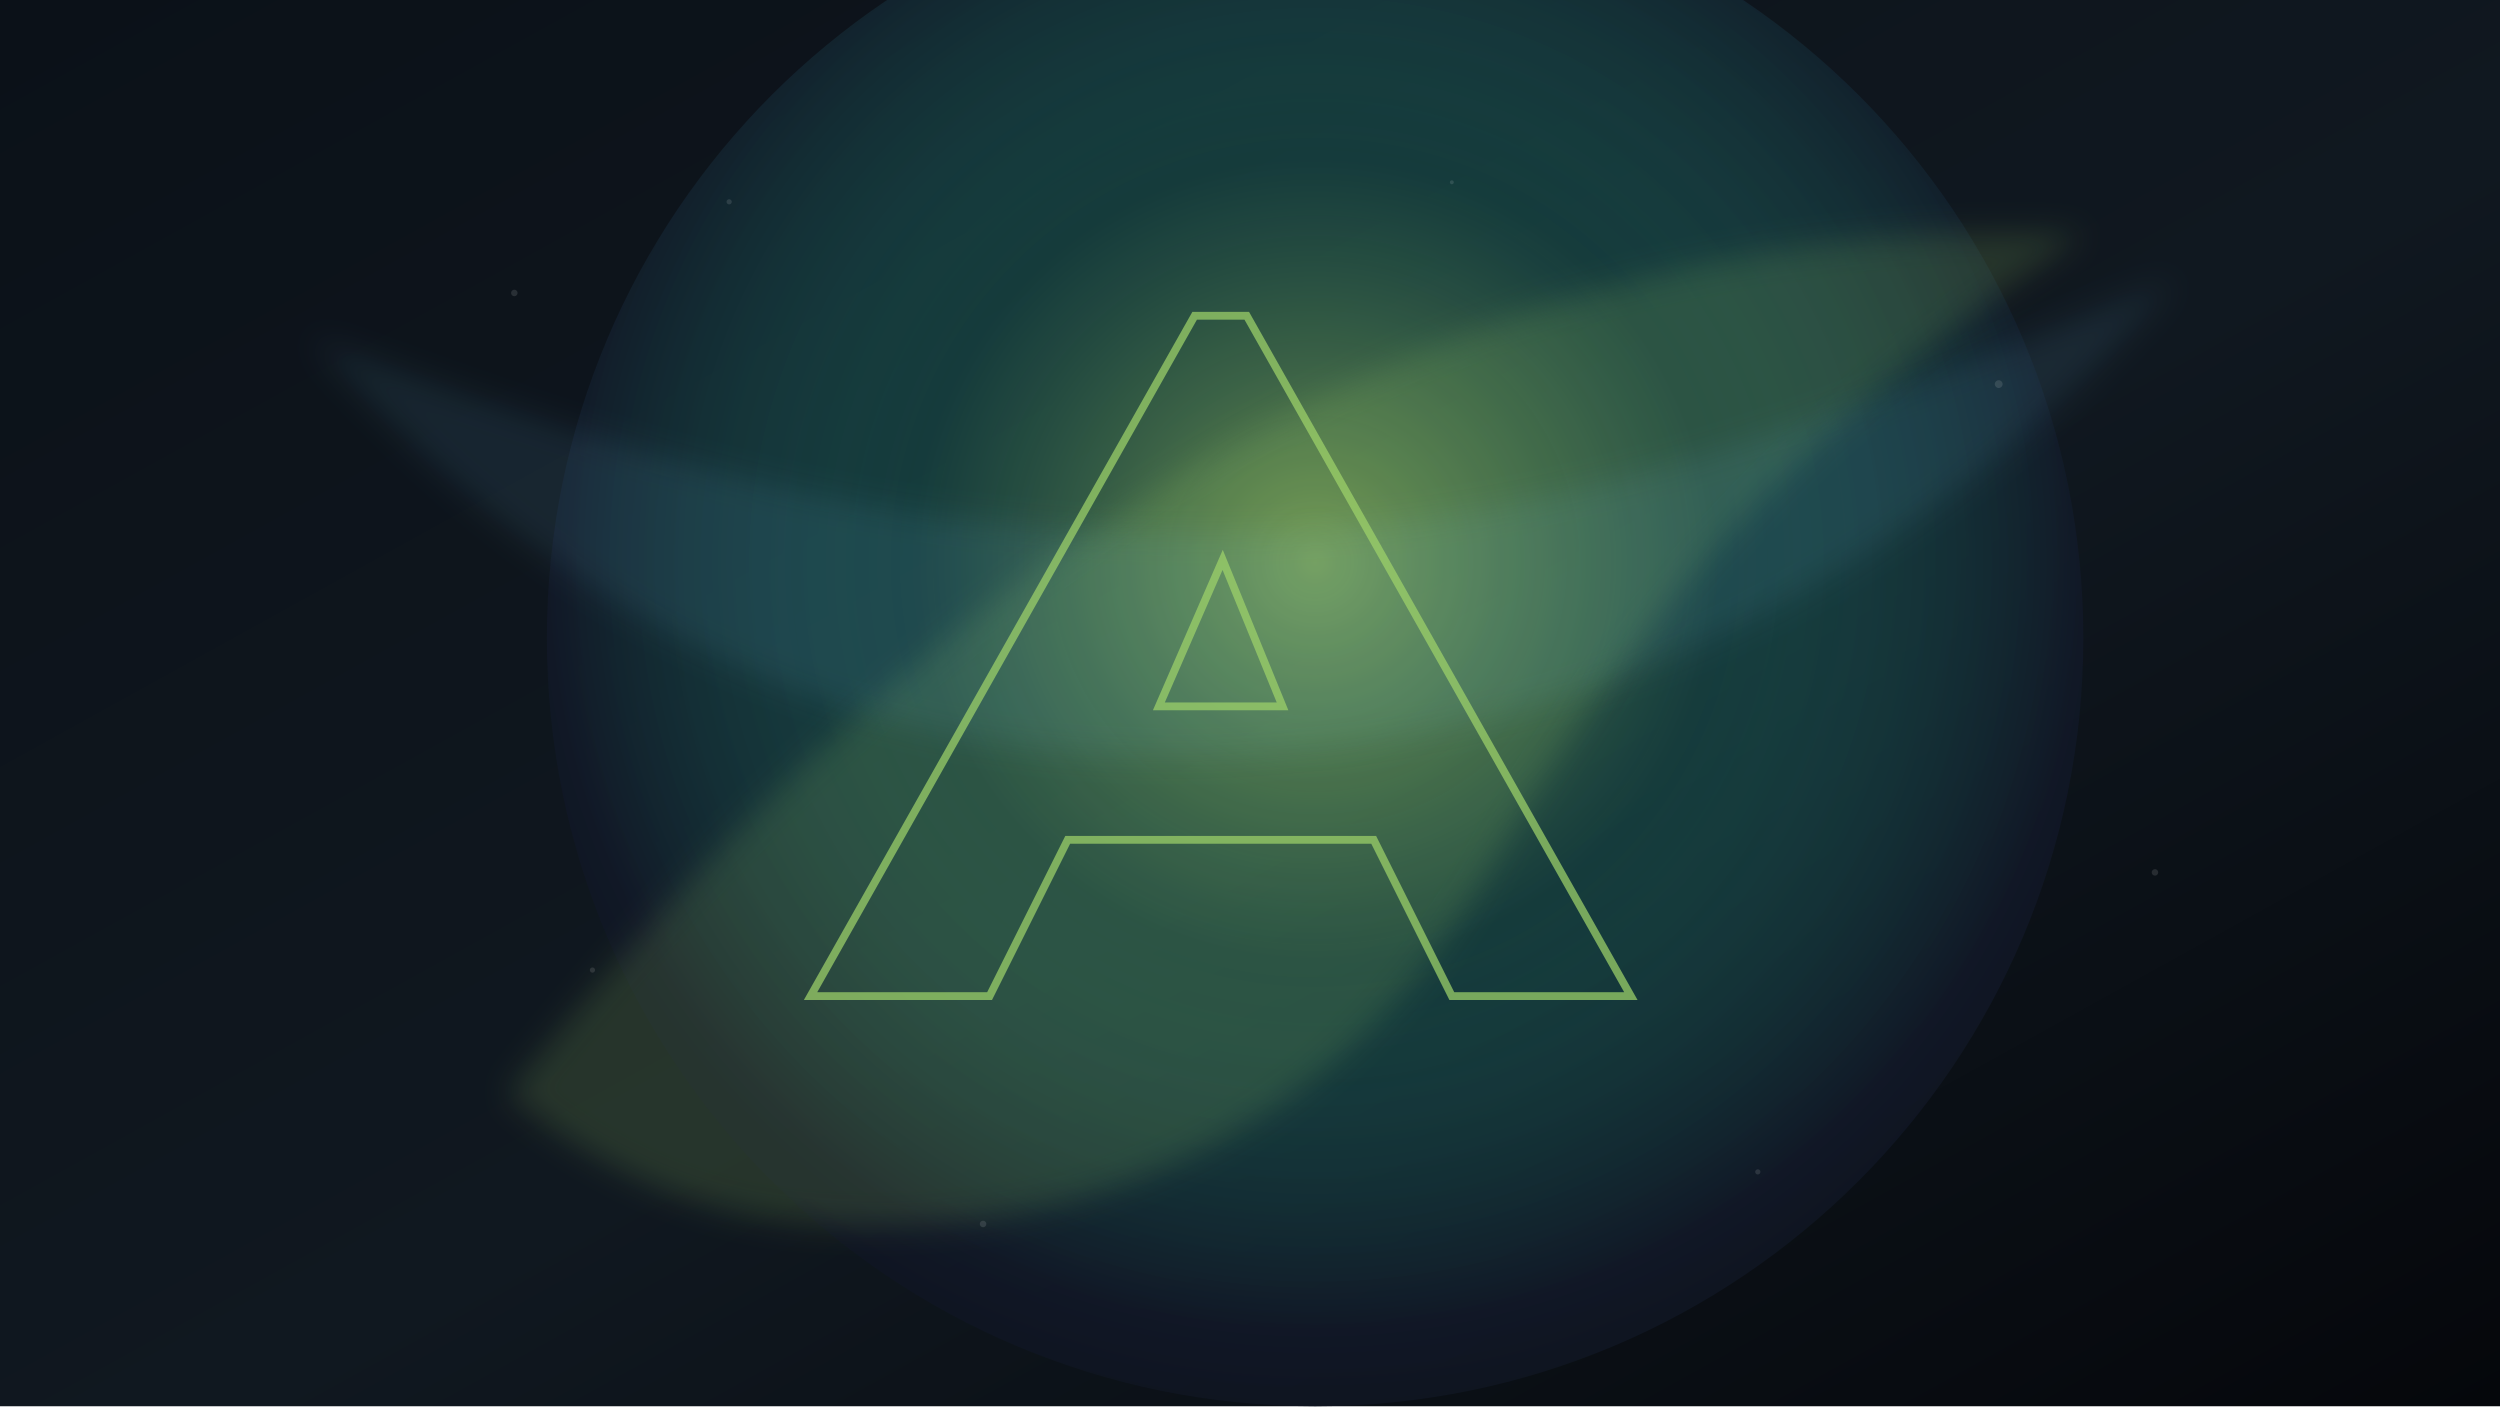
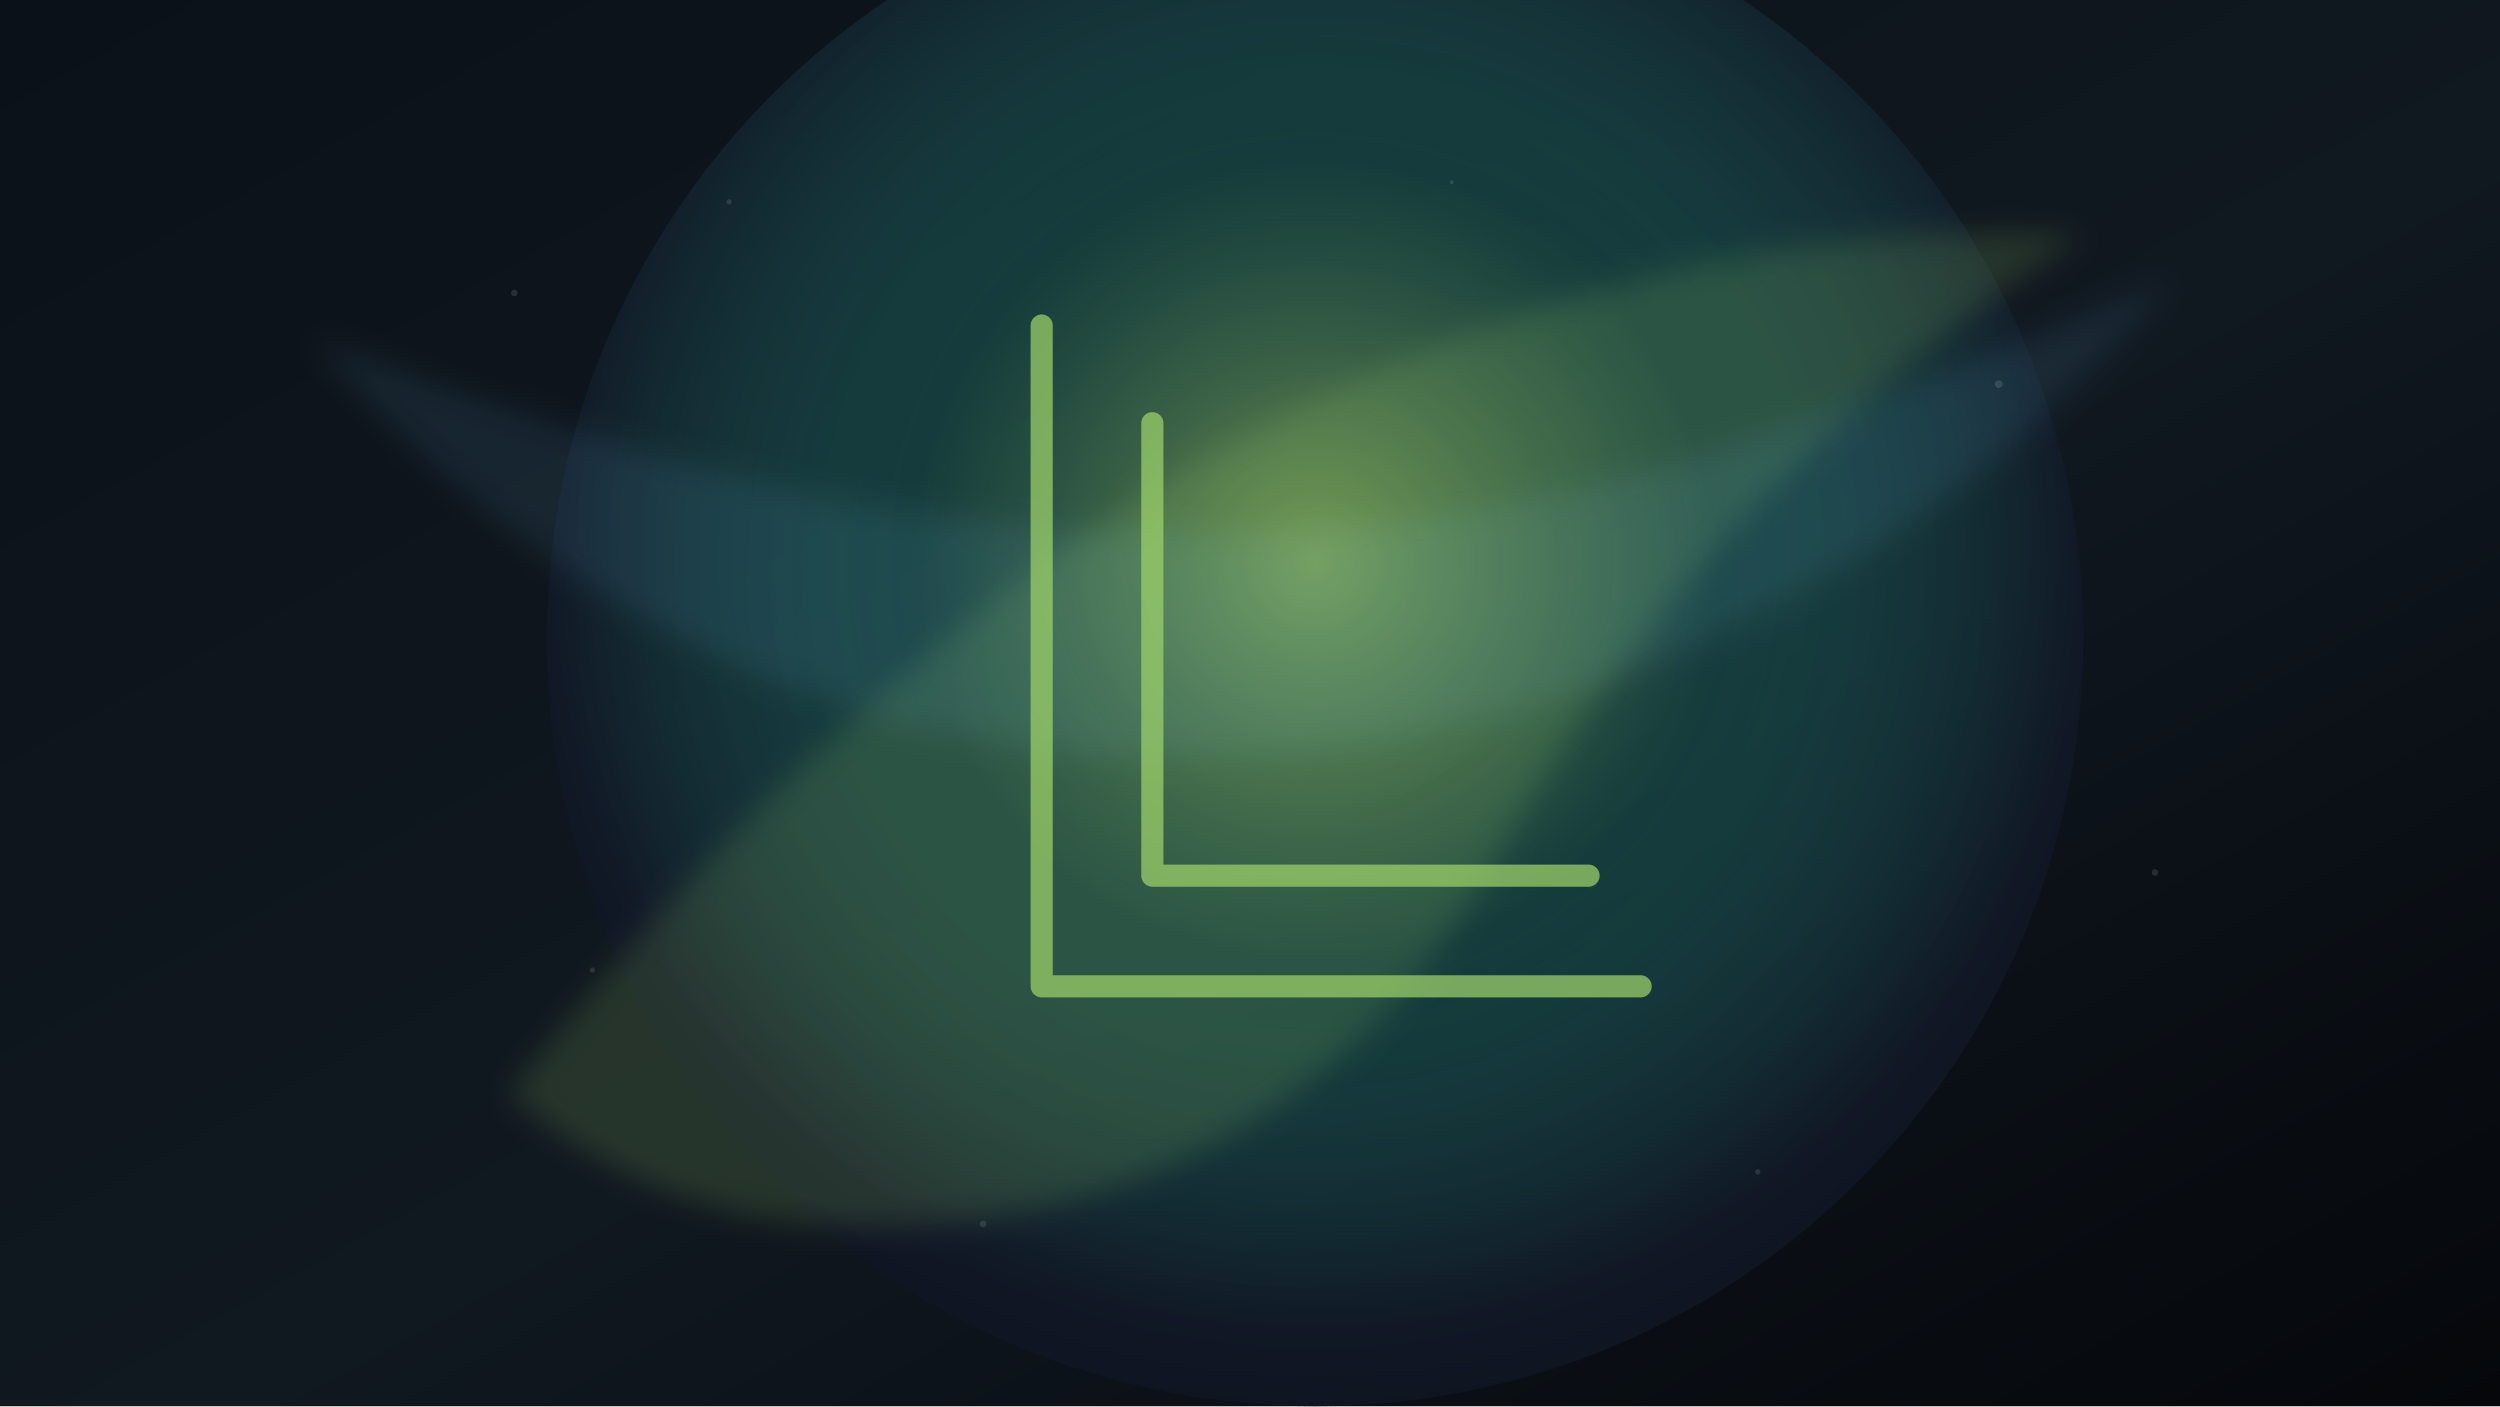
<svg xmlns="http://www.w3.org/2000/svg" width="3840" height="2160" viewBox="0 0 3840 2160">
  <defs>
    <radialGradient id="core" cx="50%" cy="45%" r="70%">
      <stop offset="0%" stop-color="#9ED36A" stop-opacity="0.65" />
      <stop offset="38%" stop-color="#1F6F66" stop-opacity="0.42" />
      <stop offset="72%" stop-color="#111827" stop-opacity="0.92" />
      <stop offset="100%" stop-color="#080B10" />
    </radialGradient>
    <linearGradient id="shade" x1="0" y1="0" x2="1" y2="1">
      <stop offset="0%" stop-color="#0B1118" />
      <stop offset="55%" stop-color="#101820" />
      <stop offset="100%" stop-color="#05070B" />
    </linearGradient>
    <filter id="soft">
      <feGaussianBlur stdDeviation="24" />
    </filter>
  </defs>
  <rect width="3840" height="2160" fill="url(#shade)" />
  <circle cx="2020" cy="980" r="1180" fill="url(#core)" />
  <path d="M780 1680C1180 1180 1560 840 2050 600C2440 410 2850 340 3200 360C2810 620 2510 930 2290 1330C2090 1690 1720 1910 1260 1880C1080 1870 920 1800 780 1680Z" fill="#9ED36A" opacity="0.16" filter="url(#soft)" />
  <path d="M480 520C960 700 1350 820 1840 820C2390 820 2790 650 3340 430C2980 850 2500 1130 1900 1160C1330 1190 860 960 480 520Z" fill="#7DD3FC" opacity="0.09" filter="url(#soft)" />
-   <g fill="none" stroke="#9ED36A" stroke-width="12" opacity="0.72">
-     <path d="M1915 485L2505 1530H2230L2110 1290H1640L1520 1530H1245L1835 485Z" />
-     <path d="M1780 1085H1970L1878 860Z" />
+   <g fill="none" stroke="#9ED36A" stroke-width="34" stroke-linecap="round" stroke-linejoin="round" opacity="0.72">
+     <path d="M1600 500V1515H2520" />
+     <path d="M1770 650V1345H2440" />
  </g>
  <g fill="#F5F7FA" opacity="0.12">
    <circle cx="790" cy="450" r="5" />
    <circle cx="1120" cy="310" r="4" />
    <circle cx="3070" cy="590" r="6" />
    <circle cx="3310" cy="1340" r="5" />
    <circle cx="910" cy="1490" r="4" />
    <circle cx="2700" cy="1800" r="4" />
    <circle cx="2230" cy="280" r="3" />
    <circle cx="1510" cy="1880" r="5" />
  </g>
</svg>
